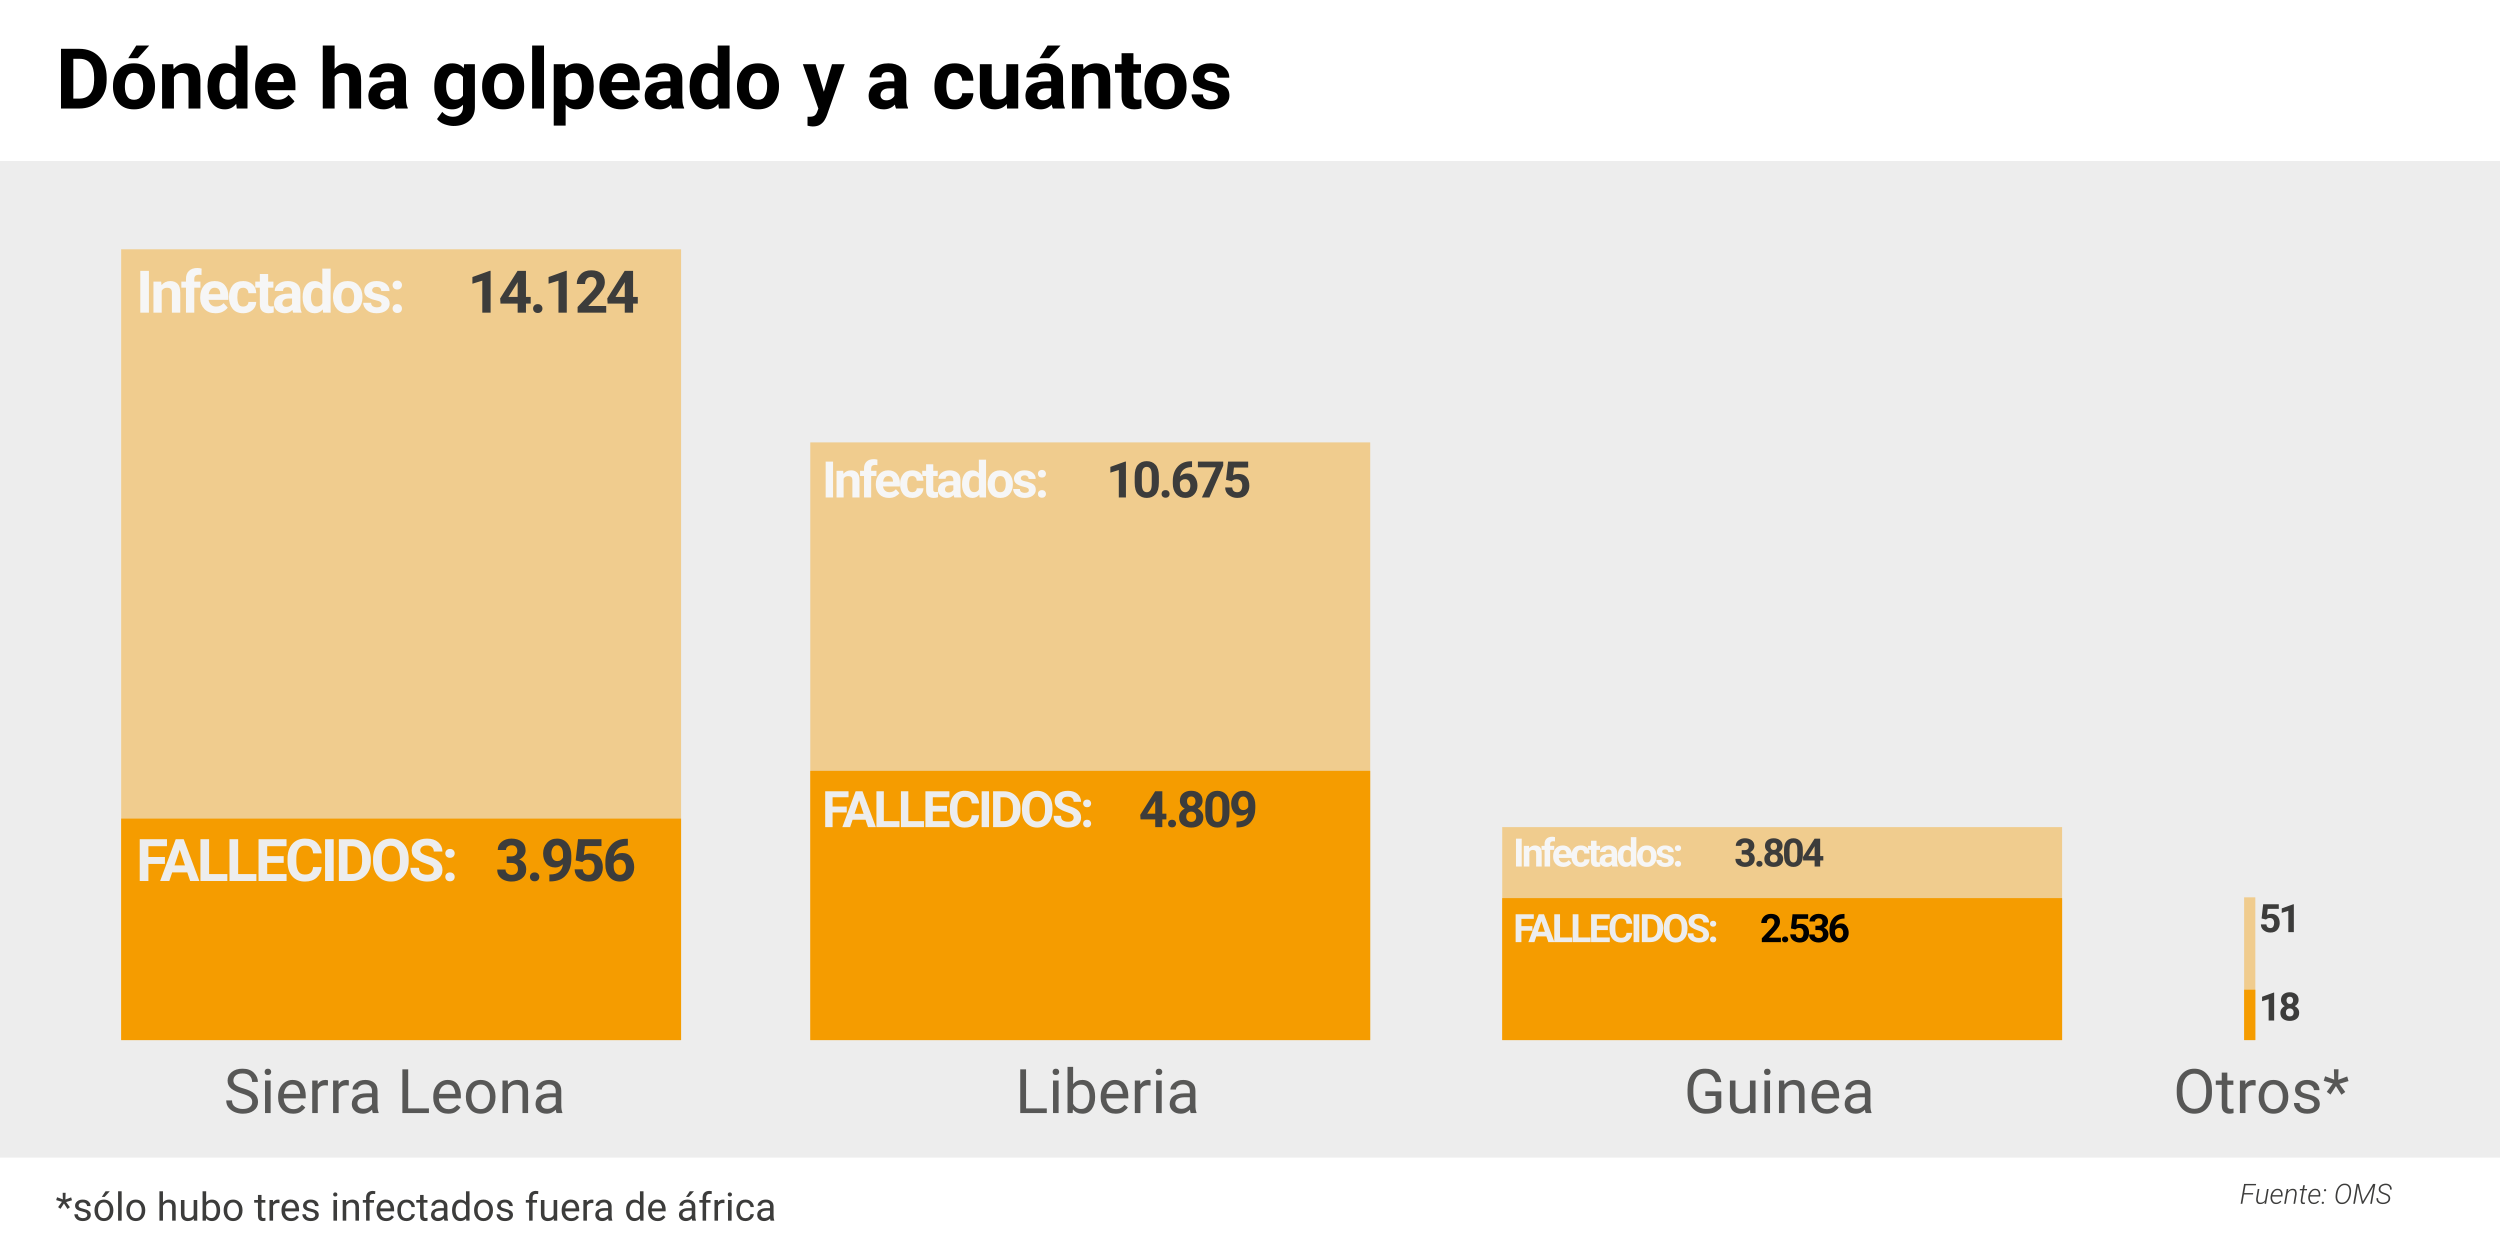
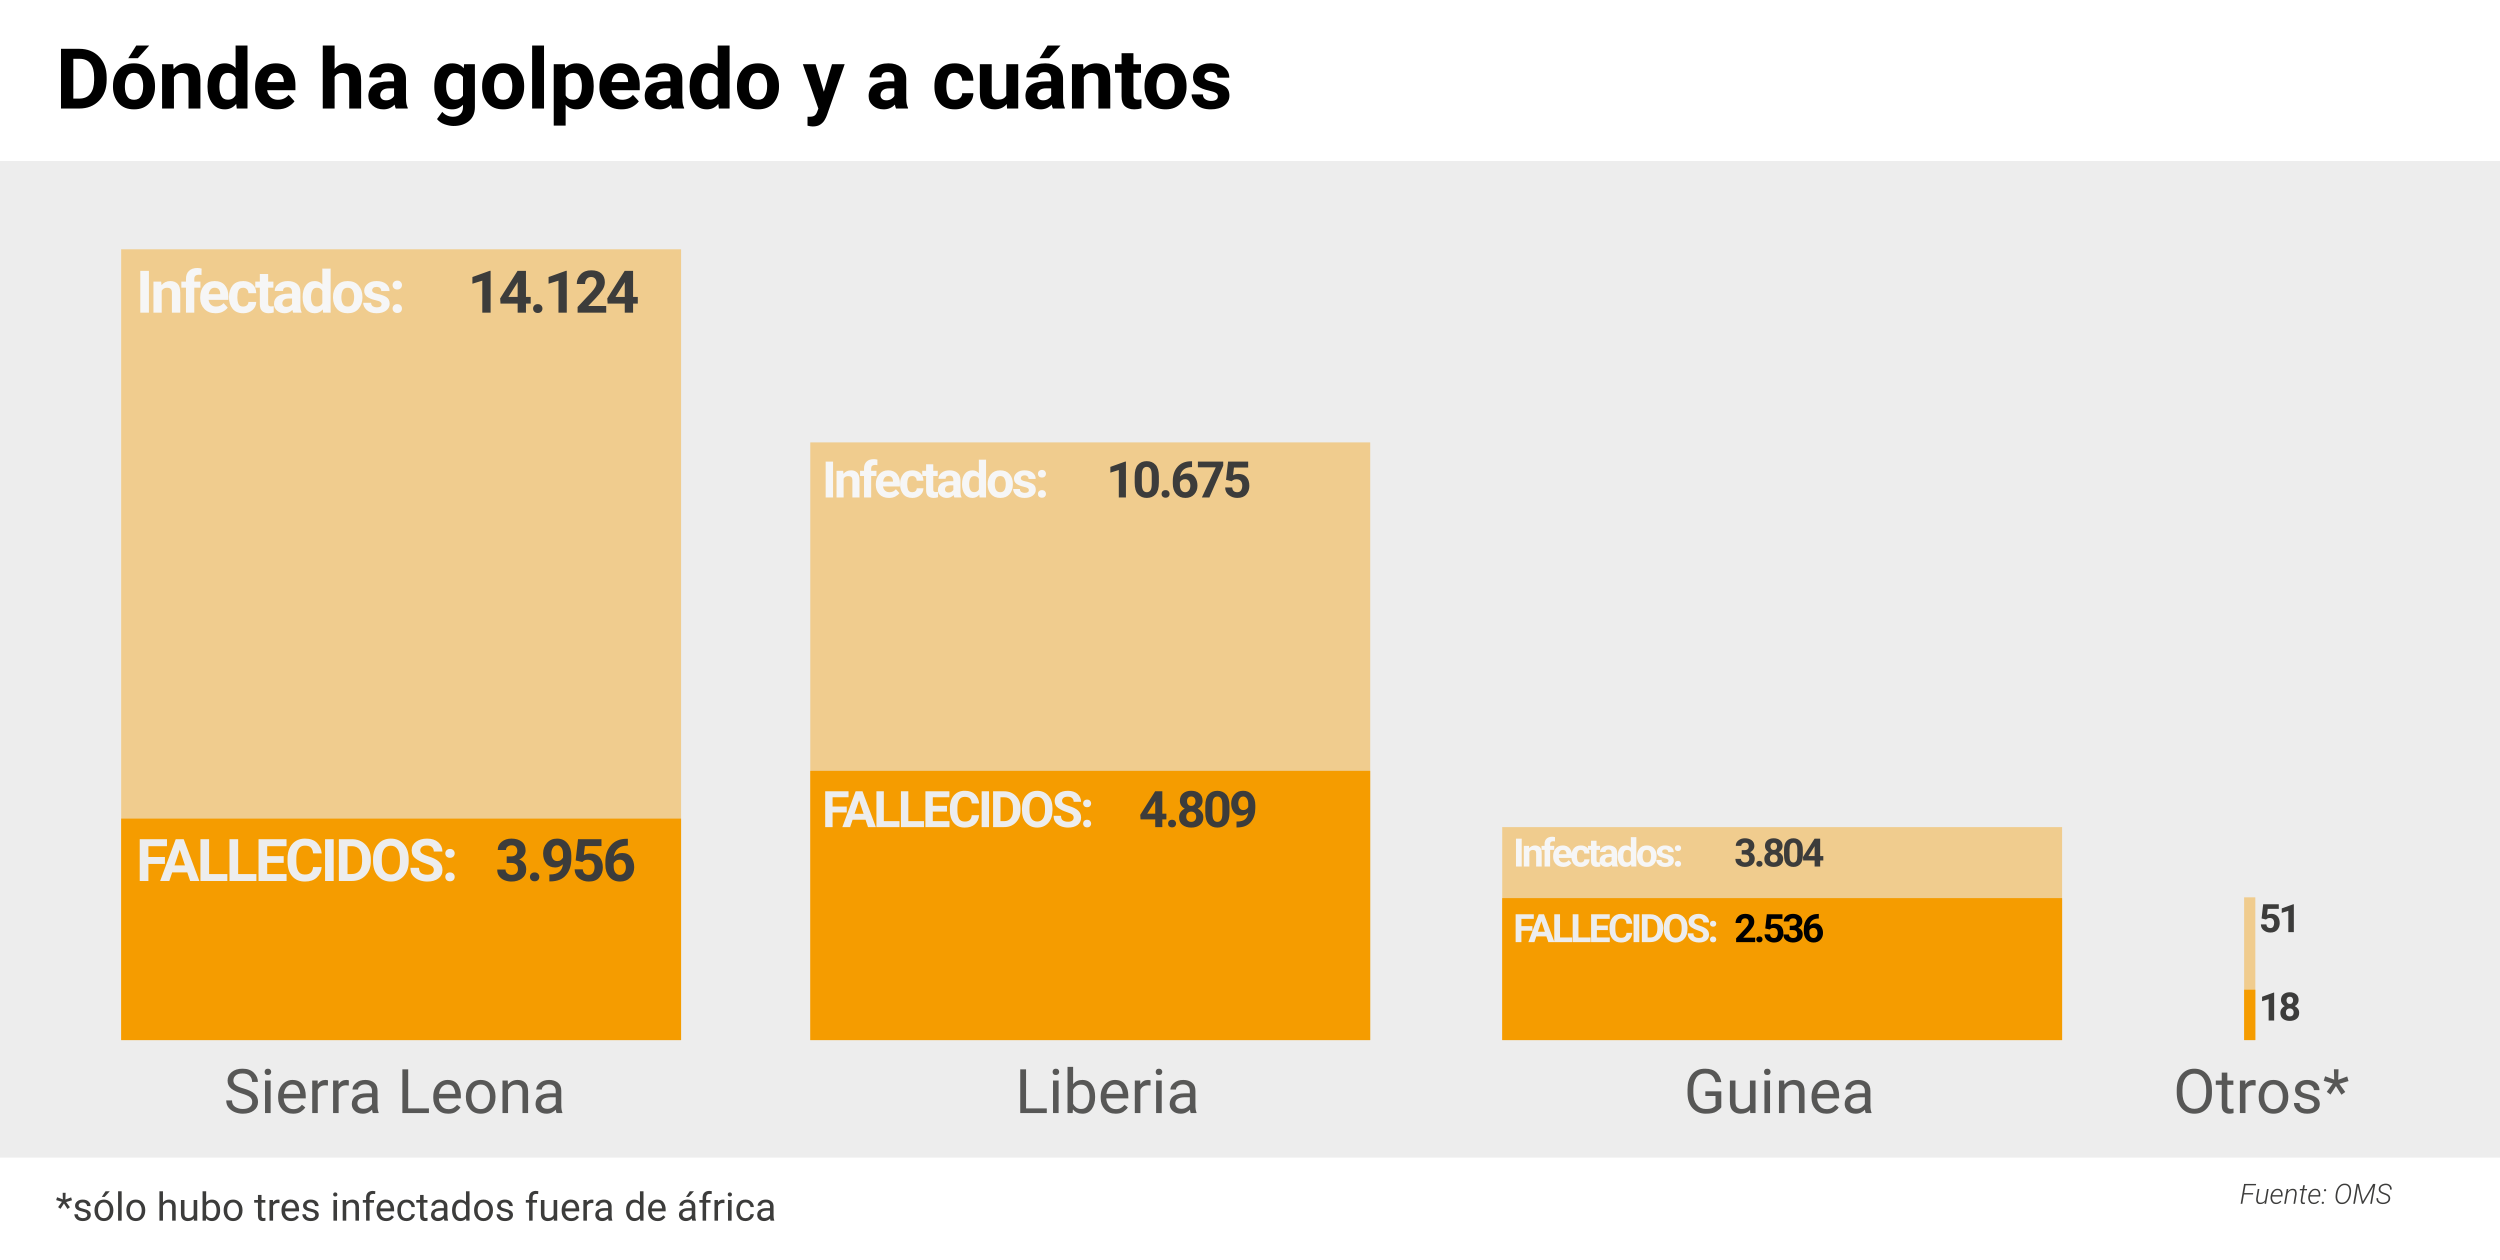
<svg xmlns="http://www.w3.org/2000/svg" version="1.1" id="Capa_1" x="0px" y="0px" width="893px" height="450px" viewBox="0 0 893 450" enable-background="new 0 0 893 450" xml:space="preserve">
  <rect y="57.502" fill="#EDEDED" width="893" height="356" />
  <g display="none" opacity="0.7">
    <rect x="0.001" y="-167.999" display="inline" fill="#878787" width="893" height="893" />
    <rect x="0.001" y="363.967" display="inline" fill="#BE1622" width="893" height="361.035" />
  </g>
  <g class="sierra_leona bar">
    <rect x="43.277" y="89.045" opacity="0.4" fill="#F59C00" width="200" height="282.48" />
    <rect x="43.278" y="292.406" fill="#F59C00" width="199.999" height="79.119" />
  </g>
  <g class="liberia bar">&gt;
	<rect x="289.432" y="158.025" opacity="0.4" fill="#F59C00" width="200" height="213.5" />
    <rect x="289.432" y="275.346" fill="#F59C00" width="200" height="96.18" />
  </g>
  <g class="guinea bar">
    <rect x="536.588" y="295.445" opacity="0.4" fill="#F59C00" width="199.998" height="76.08" />
    <rect x="536.588" y="320.806" fill="#F59C00" width="199.998" height="50.72" />
  </g>
  <text class="title" transform="matrix(1 0 0 1 19.8755 38.7671)" font-family="Roboto" font-weight="700" font-size="30">Dónde ha golpeado y a cuántos</text>
  <text transform="matrix(1 0 0 1 295.6118 787.0137)">
    <tspan x="0" y="0" fill="#575756" font-family="'Verdana'" font-size="20">EEUU</tspan>
    <tspan x="0" y="24" fill="#575756" font-family="'Verdana'" font-size="20">Mali</tspan>
    <tspan x="0" y="48" fill="#575756" font-family="'Verdana'" font-size="20">España</tspan>
    <tspan x="0" y="72" fill="#575756" font-family="'Verdana'" font-size="20">Reino Unido</tspan>
    <tspan x="0" y="96" fill="#575756" font-family="'Verdana'" font-size="20">Italia</tspan>
    <tspan x="0" y="120" fill="#575756" font-family="'Verdana'" font-size="20">Suiza</tspan>
    <tspan x="0" y="144" fill="#575756" font-family="'Verdana'" font-size="20">Noruega</tspan>
    <tspan x="0" y="168" fill="#575756" font-family="'Verdana'" font-size="20">Países Bajos</tspan>
    <tspan x="0" y="192" fill="#575756" font-family="'Verdana'" font-size="20">Senegal</tspan>
  </text>
  <g class="others bar">
    <rect x="801.604" y="320.525" opacity="0.4" fill="#F59C00" width="4" height="51" />
    <rect x="801.604" y="353.525" fill="#F59C00" width="4" height="18" />
  </g>
  <text class="label sierra_leona" transform="matrix(1 0 0 1 79.9321 397.5967)" fill="#575756" font-family="Roboto" font-size="22">Sierra Leona</text>
  <text class="label liberia" transform="matrix(1 0 0 1 362.6177 397.5967)" fill="#575756" font-family="Roboto" font-size="22">Liberia</text>
  <text class="label guinea" transform="matrix(1 0 0 1 601.4688 397.5967)" fill="#575756" font-family="Roboto" font-size="22">Guinea</text>
  <text class="label others" transform="matrix(1 0 0 1 776.2461 397.5967)" fill="#575756" font-family="Roboto" font-size="22">Otros*</text>
  <g>
    <rect x="-676.248" y="684.711" fill="#878787" width="286.688" height="286.688" />
    <rect x="-676.248" y="855.491" fill="#BE1622" width="286.688" height="115.907" />
  </g>
  <g>
    <rect x="-370.564" y="773.601" fill="#878787" width="197.799" height="197.798" />
    <rect x="-370.563" y="904.742" fill="#BE1622" width="197.798" height="66.656" />
  </g>
  <g>
    <rect x="-152" y="793.093" fill="#878787" width="178.305" height="178.306" />
    <rect x="-152" y="890.939" fill="#BE1622" width="178.305" height="80.459" />
  </g>
  <g>
    <rect x="47.143" y="865.238" fill="#878787" stroke="#000000" stroke-width="0.244" stroke-miterlimit="10" width="106.162" height="106.16" />
    <rect x="47.143" y="901.39" fill="#BE1622" stroke="#000000" stroke-width="0.244" stroke-miterlimit="10" width="106.162" height="70.009" />
  </g>
  <rect x="224.361" y="946.596" fill="#878787" width="2.051" height="6.146" />
  <rect x="224.361" y="952.741" fill="#BE1622" width="2.051" height="4.103" />
  <rect x="224.362" y="935.855" fill="#878787" width="2.051" height="4.606" />
  <rect x="224.362" y="956.841" fill="#BE1622" width="2.051" height="1.027" />
  <rect x="224.362" y="940.462" fill="#878787" width="2.051" height="1.023" />
  <rect x="224.36" y="958.897" fill="#BE1622" width="2.051" height="3.072" />
  <rect x="224.36" y="941.485" fill="#878787" width="2.051" height="0.511" />
  <rect x="224.362" y="957.868" fill="#BE1622" width="2.051" height="1.029" />
  <rect x="224.36" y="943.529" fill="#878787" width="2.052" height="1.532" />
  <rect x="224.36" y="945.573" fill="#878787" width="2.052" height="1.022" />
  <rect x="224.361" y="941.996" fill="#878787" width="2.051" height="0.511" />
  <rect x="224.36" y="942.507" fill="#878787" width="2.053" height="0.511" />
  <rect x="224.361" y="943.018" fill="#878787" width="2.052" height="0.512" />
  <rect x="224.361" y="945.062" fill="#878787" width="2.051" height="0.512" />
  <g>
    <rect x="238.584" y="946.596" fill="#878787" stroke="#000000" stroke-width="0.011" stroke-miterlimit="10" width="2.051" height="10.248" />
    <rect x="238.584" y="952.741" fill="#BE1622" stroke="#000000" stroke-width="0.007" stroke-miterlimit="10" width="2.051" height="4.103" />
  </g>
  <g>
    <rect x="238.581" y="957.354" fill="#878787" width="2.051" height="5.635" />
    <rect x="238.581" y="961.961" fill="#BE1622" width="2.051" height="1.028" />
  </g>
  <g>
    <rect x="238.581" y="965.039" fill="#878787" stroke="#000000" stroke-width="0.007" stroke-miterlimit="10" width="2.051" height="4.095" />
    <rect x="238.581" y="966.063" fill="#BE1622" stroke="#000000" stroke-width="0.006" stroke-miterlimit="10" width="2.051" height="3.071" />
  </g>
  <g>
    <rect x="238.581" y="962.989" fill="#878787" stroke="#000000" stroke-width="0.004" stroke-miterlimit="10" width="2.051" height="1.54" />
    <rect x="238.581" y="963.5" fill="#BE1622" stroke="#000000" stroke-width="0.003" stroke-miterlimit="10" width="2.051" height="1.029" />
  </g>
  <rect x="238.582" y="943.529" fill="#878787" width="2.052" height="1.532" />
  <rect x="238.581" y="945.573" fill="#878787" stroke="#000000" stroke-width="0.003" stroke-miterlimit="10" width="2.052" height="1.022" />
  <rect x="238.585" y="964.528" fill="#878787" stroke="#000000" stroke-width="0.002" stroke-miterlimit="10" width="2.051" height="0.511" />
  <rect x="238.584" y="956.844" fill="#878787" stroke="#000000" stroke-width="0.002" stroke-miterlimit="10" width="2.053" height="0.511" />
  <rect x="238.584" y="943.018" fill="#878787" stroke="#000000" stroke-width="0.002" stroke-miterlimit="10" width="2.052" height="0.512" />
  <rect x="238.582" y="945.062" fill="#878787" stroke="#000000" stroke-width="0.002" stroke-miterlimit="10" width="2.051" height="0.512" />
  <g>
    <rect x="169.888" y="945.284" fill="#878787" width="1.524" height="16.887" />
    <rect x="169.888" y="962.171" fill="#BE1622" width="1.524" height="9.228" />
  </g>
  <text transform="matrix(1 0 0 1 -339.0171 996.4727)" fill="#575756" font-family="'Verdana'" font-size="20">Sierra Leona</text>
  <text transform="matrix(1 0 0 1 -108.0293 996.4727)" fill="#575756" font-family="'Verdana'" font-size="20">Liberia</text>
  <text transform="matrix(1 0 0 1 68.9619 996.4727)" fill="#575756" font-family="'Verdana'" font-size="20">Guinea</text>
  <text transform="matrix(1 0 0 1 -358.5664 -118.4077)">
    <tspan x="0" y="0" font-family="'MyriadPro-Bold'" font-size="21">1.384.329</tspan>
    <tspan x="4.315" y="25" font-family="'MyriadPro-Bold'" font-size="21">  559.679</tspan>
  </text>
  <text transform="matrix(1 0 0 1 48.583 111.6904)">
    <tspan x="0" y="0" fill="#F6F6F6" font-family="Roboto" font-weight="700" font-size="21" letter-spacing="-1" class="infectados label">Infectados:</tspan>
    <tspan x="114.786" y="0" font-family="Roboto" font-weight="700" font-size="21" letter-spacing="-1"> </tspan>
    <tspan x="118.441" y="0" fill="#3C3C3B" font-family="Roboto" font-weight="700" font-size="21" letter-spacing="-1" class="sierra_leona infectados value">14.124</tspan>
  </text>
  <rect x="-933.45" y="163.971" fill="#EDEDED" width="850.553" height="349" />
  <rect x="-652.298" y="229.123" opacity="0.4" fill="#F59C00" width="20.604" height="102.966" />
  <rect x="-652.298" y="293.854" fill="#F59C00" width="20.604" height="41.22" />
  <g>
    <rect x="-652.298" y="425.604" opacity="0.4" fill="#F59C00" width="20.605" height="56.614" />
    <rect x="-652.298" y="471.887" fill="#F59C00" width="20.605" height="10.332" />
  </g>
  <g>
    <rect x="-652.298" y="351.771" opacity="0.4" fill="#F59C00" width="20.605" height="41.142" />
    <rect x="-652.298" y="362.054" fill="#F59C00" width="20.605" height="30.858" />
  </g>
  <rect x="-371.564" y="229.123" opacity="0.4" fill="#F59C00" width="20.605" height="15.474" />
  <rect x="-371.564" y="237.241" fill="#F59C00" width="20.605" height="10.341" />
  <rect x="-371.569" y="306.132" opacity="0.4" fill="#F59C00" width="20.613" height="15.395" />
  <rect x="-371.57" y="356.719" opacity="0.4" fill="#F59C00" width="20.615" height="10.272" />
  <rect x="-371.565" y="457.909" opacity="0.4" fill="#F59C00" width="20.605" height="5.131" />
  <rect x="-371.575" y="483.847" opacity="0.4" fill="#F59C00" width="20.625" height="5.132" />
  <rect x="-371.569" y="433.456" opacity="0.4" fill="#F59C00" width="20.614" height="5.141" />
  <rect x="-371.564" y="410.899" opacity="0.4" fill="#F59C00" width="20.604" height="5.142" />
  <rect x="-915.242" y="229.123" opacity="0.4" fill="#F59C00" width="20.604" height="169.668" />
  <rect x="-915.242" y="398.791" fill="#F59C00" width="20.604" height="92.713" />
  <text transform="matrix(1 0 0 1 -616.8008 244.5967)">
    <tspan x="0" y="0" fill="#575756" font-family="'Verdana'" font-size="18">Nigeria</tspan>
    <tspan x="0" y="21.601" opacity="0.4" fill="#F59C00" font-family="'Verdana-Bold'" font-size="18">20</tspan>
    <tspan x="25.594" y="21.601" fill="#575756" font-family="'Verdana'" font-size="18"> Infectados</tspan>
    <tspan x="0" y="43.2" fill="#575756" font-family="'Verdana'" font-size="18">  </tspan>
    <tspan x="12.656" y="43.2" fill="#F59C00" font-family="'Verdana'" font-size="18">8</tspan>
    <tspan x="24.1" y="43.2" fill="#575756" font-family="'Verdana'" font-size="18" class="fallecidos"> Fallecidos</tspan>
  </text>
  <text transform="matrix(1 0 0 1 -609.8008 367.3135)">
    <tspan x="0" y="0" fill="#575756" font-family="'Verdana'" font-size="18">Mali</tspan>
    <tspan x="0" y="21.601" opacity="0.4" fill="#F59C00" font-family="'Verdana-Bold'" font-size="18">  8</tspan>
    <tspan x="25.102" y="21.601" fill="#575756" font-family="'Verdana'" font-size="18"> Infectados</tspan>
    <tspan x="0" y="43.2" fill="#575756" font-family="'Verdana'" font-size="18">  </tspan>
    <tspan x="12.656" y="43.2" fill="#F59C00" font-family="'Verdana'" font-size="18">6</tspan>
    <tspan x="24.1" y="43.2" fill="#575756" font-family="'Verdana'" font-size="18" class="fallecidos"> Fallecidos</tspan>
  </text>
  <text transform="matrix(1 0 0 1 -609.8008 441.1475)">
    <tspan x="0" y="0" fill="#575756" font-family="'Verdana'" font-size="18">EEUU</tspan>
    <tspan x="0" y="21.601" opacity="0.4" fill="#F59C00" font-family="'Verdana-Bold'" font-size="18">11</tspan>
    <tspan x="25.594" y="21.601" fill="#575756" font-family="'Verdana'" font-size="18"> Infectados</tspan>
    <tspan x="0" y="43.2" fill="#575756" font-family="'Verdana'" font-size="18">  </tspan>
    <tspan x="12.656" y="43.2" fill="#F59C00" font-family="'Verdana'" font-size="18">2</tspan>
    <tspan x="24.1" y="43.2" fill="#575756" font-family="'Verdana'" font-size="18" class="fallecidos"> Fallecidos</tspan>
  </text>
  <text transform="matrix(1 0 0 1 -334.8008 244.5654)">
    <tspan x="0" y="0" fill="#575756" font-family="'Verdana'" font-size="18">España</tspan>
    <tspan x="0" y="21.601" opacity="0.4" fill="#F59C00" font-family="'Verdana-Bold'" font-size="18">  3</tspan>
    <tspan x="25.102" y="21.601" fill="#575756" font-family="'Verdana'" font-size="18"> Infectados</tspan>
    <tspan x="0" y="43.2" fill="#575756" font-family="'Verdana'" font-size="18">  </tspan>
    <tspan x="12.656" y="43.2" fill="#F59C00" font-family="'Verdana'" font-size="18">2</tspan>
    <tspan x="24.1" y="43.2" fill="#575756" font-family="'Verdana'" font-size="18" class="fallecidos"> Fallecidos</tspan>
  </text>
  <text transform="matrix(1 0 0 1 -334.8008 321.6748)">
    <tspan x="0" y="0" fill="#575756" font-family="'Verdana'" font-size="18">Reino Unido</tspan>
    <tspan x="0" y="21.601" opacity="0.4" fill="#F59C00" font-family="'Verdana-Bold'" font-size="18">  3</tspan>
    <tspan x="25.102" y="21.601" fill="#575756" font-family="'Verdana'" font-size="18"> Infectados</tspan>
    <tspan x="0" y="43.2" fill="#575756" font-family="'Verdana'" font-size="18">  </tspan>
  </text>
  <text transform="matrix(1 0 0 1 -334.8008 370.5967)">
    <tspan x="0" y="0" fill="#575756" font-family="'Verdana'" font-size="18">Italia</tspan>
    <tspan x="0" y="21.601" opacity="0.4" fill="#F59C00" font-family="'Verdana-Bold'" font-size="18">  2</tspan>
    <tspan x="25.102" y="21.601" fill="#575756" font-family="'Verdana'" font-size="18"> Infectados  </tspan>
  </text>
  <text transform="matrix(1 0 0 1 -334.8008 420.041)">
    <tspan x="0" y="0" fill="#575756" font-family="'Verdana'" font-size="18">Suiza  </tspan>
    <tspan x="61.559" y="0" opacity="0.4" fill="#F59C00" font-family="'Verdana-Bold'" font-size="18">1</tspan>
    <tspan x="74.355" y="0" fill="#575756" font-family="'Verdana'" font-size="18"> Infectado</tspan>
    <tspan x="0" y="24" fill="#575756" font-family="'Verdana'" font-size="18">Noruega  </tspan>
    <tspan x="88.866" y="24" opacity="0.4" fill="#F59C00" font-family="'Verdana-Bold'" font-size="18">1</tspan>
    <tspan x="101.663" y="24" fill="#575756" font-family="'Verdana'" font-size="18"> Infectado</tspan>
    <tspan x="0" y="48" fill="#575756" font-family="'Verdana'" font-size="18">Países Bajos  </tspan>
    <tspan x="124.717" y="48" opacity="0.4" fill="#F59C00" font-family="'Verdana-Bold'" font-size="18">1</tspan>
    <tspan x="137.514" y="48" fill="#575756" font-family="'Verdana'" font-size="18"> Infectado</tspan>
    <tspan x="0" y="72" fill="#575756" font-family="'Verdana'" font-size="18">Senegal  </tspan>
    <tspan x="84.762" y="72" opacity="0.4" fill="#F59C00" font-family="'Verdana-Bold'" font-size="18">1</tspan>
    <tspan x="97.559" y="72" fill="#575756" font-family="'Verdana'" font-size="18"> Infectado</tspan>
  </text>
  <text transform="matrix(1 0 0 1 -915.2422 200.5654)" font-family="'Verdana-Bold'" font-size="18">La distribución de los otros</text>
  <text transform="matrix(1 0 0 1 -882.8008 244.5967)">
    <tspan x="0" y="0" fill="#575756" font-family="'Verdana'" font-size="18">Otros</tspan>
    <tspan x="0" y="21.601" opacity="0.4" fill="#F59C00" font-family="'Verdana-Bold'" font-size="18">51</tspan>
    <tspan x="25.594" y="21.601" fill="#575756" font-family="'Verdana'" font-size="18"> Infectados*</tspan>
    <tspan x="0" y="43.2" fill="#F59C00" font-family="'Verdana'" font-size="18">18</tspan>
    <tspan x="22.887" y="43.2" fill="#575756" font-family="'Verdana'" font-size="18" class="fallecidos"> Fallecidos</tspan>
    <tspan x="0" y="103.2" fill="#575756" font-family="'Verdana-Italic'" font-size="14">* 3 Personas </tspan>
    <tspan x="0" y="120" fill="#575756" font-family="'Verdana-Italic'" font-size="14">contaminadas </tspan>
    <tspan x="0" y="136.8" fill="#575756" font-family="'Verdana-Italic'" font-size="14">fuera de África: </tspan>
    <tspan x="0" y="153.6" fill="#575756" font-family="'Verdana-Italic'" font-size="14">    2 EEUU </tspan>
    <tspan x="0" y="170.4" fill="#575756" font-family="'Verdana-Italic'" font-size="14">    1 España</tspan>
  </text>
  <text transform="matrix(1 0 0 1 293.6177 177.6904)">
    <tspan x="0" y="0" fill="#F6F6F6" font-family="Roboto" font-weight="700" font-size="18" letter-spacing="-1" class="infectados label">Infectados: </tspan>
    <tspan x="101.521" y="0" fill="#3C3C3B" font-family="Roboto" font-weight="700" font-size="18" letter-spacing="-1" class="liberia infectados value">10.675</tspan>
  </text>
  <text transform="matrix(1 0 0 1 540.4941 309.5254)">
    <tspan x="0" y="0" fill="#F6F6F6" font-family="Roboto" font-weight="700" font-size="14" letter-spacing="-1" class="infectados label">Infectados:</tspan>
    <tspan x="76.525" y="0" font-family="Roboto" font-weight="700" font-size="14" letter-spacing="-1"> </tspan>
    <tspan x="78.961" y="0" fill="#3C3C3B" font-family="Roboto" font-weight="700" font-size="14" letter-spacing="-1" class="guinea infectados value">3.804</tspan>
  </text>
  <text transform="matrix(1 0 0 1 806.8594 332.9658)" fill="#3C3C3B" font-family="Roboto" font-weight="700" font-size="14" letter-spacing="-1">51</text>
  <text transform="matrix(1 0 0 1 48.583 314.6904)">
    <tspan x="0" y="0" fill="#EDEDED" font-family="Roboto" font-weight="700" font-size="21" letter-spacing="-1" class="fallecidos label">FALLECIDOS:</tspan>
    <tspan x="109.71" y="0" font-family="Roboto" font-weight="700" font-size="21" letter-spacing="-1"> </tspan>
    <tspan x="128.365" y="0" fill="#3C3C3B" font-family="Roboto" font-weight="700" font-size="21" letter-spacing="-1" class="sierra_leona fallecidos value">3.956</tspan>
  </text>
  <text transform="matrix(1 0 0 1 293.6177 295.4453)">
    <tspan x="0" y="0" fill="#EDEDED" font-family="Roboto" font-weight="700" font-size="18" letter-spacing="-1" class="fallecidos label">FALLECIDOS:</tspan>
    <tspan x="94.038" y="0" font-family="Roboto" font-weight="700" font-size="18" letter-spacing="-1"> </tspan>
    <tspan x="113.17" y="0" fill="#3C3C3B" font-family="Roboto" font-weight="700" font-size="18" letter-spacing="-1" class="liberia fallecidos value">4.809</tspan>
  </text>
  <text transform="matrix(1 0 0 1 540.4941 336.5254)">
    <tspan x="0" y="0" fill="#EDEDED" font-family="Roboto" font-weight="700" font-size="14" letter-spacing="-1" class="fallecidos label">FALLECIDOS:</tspan>
-     <tspan x="88.141" y="0" font-family="Roboto" font-weight="700" font-size="14" letter-spacing="-1" class="guinea fallecidos value">2.536</tspan>
+     <tspan x="78.961" y="0" font-family="Roboto" font-weight="700" font-size="14" letter-spacing="-1" class="guinea fallecidos value">2.536</tspan>
  </text>
  <text transform="matrix(1 0 0 1 806.8594 364.5254)" fill="#3C3C3B" font-family="Roboto" font-weight="700" font-size="14" letter-spacing="-1">18</text>
  <text class="info" transform="matrix(1 0 0 1 19.8755 436.0264)" fill="#3C3C3B" font-family="Roboto" font-size="14">*sólo hubo tres infectados fuera de áfrica</text>
  <text class="source" transform="matrix(1 0 0 1 800 430)" fill="#3C3C3B" font-family="Roboto" font-weight="300" font-style="italic" font-size="10">Fuente: OMS</text>
</svg>
